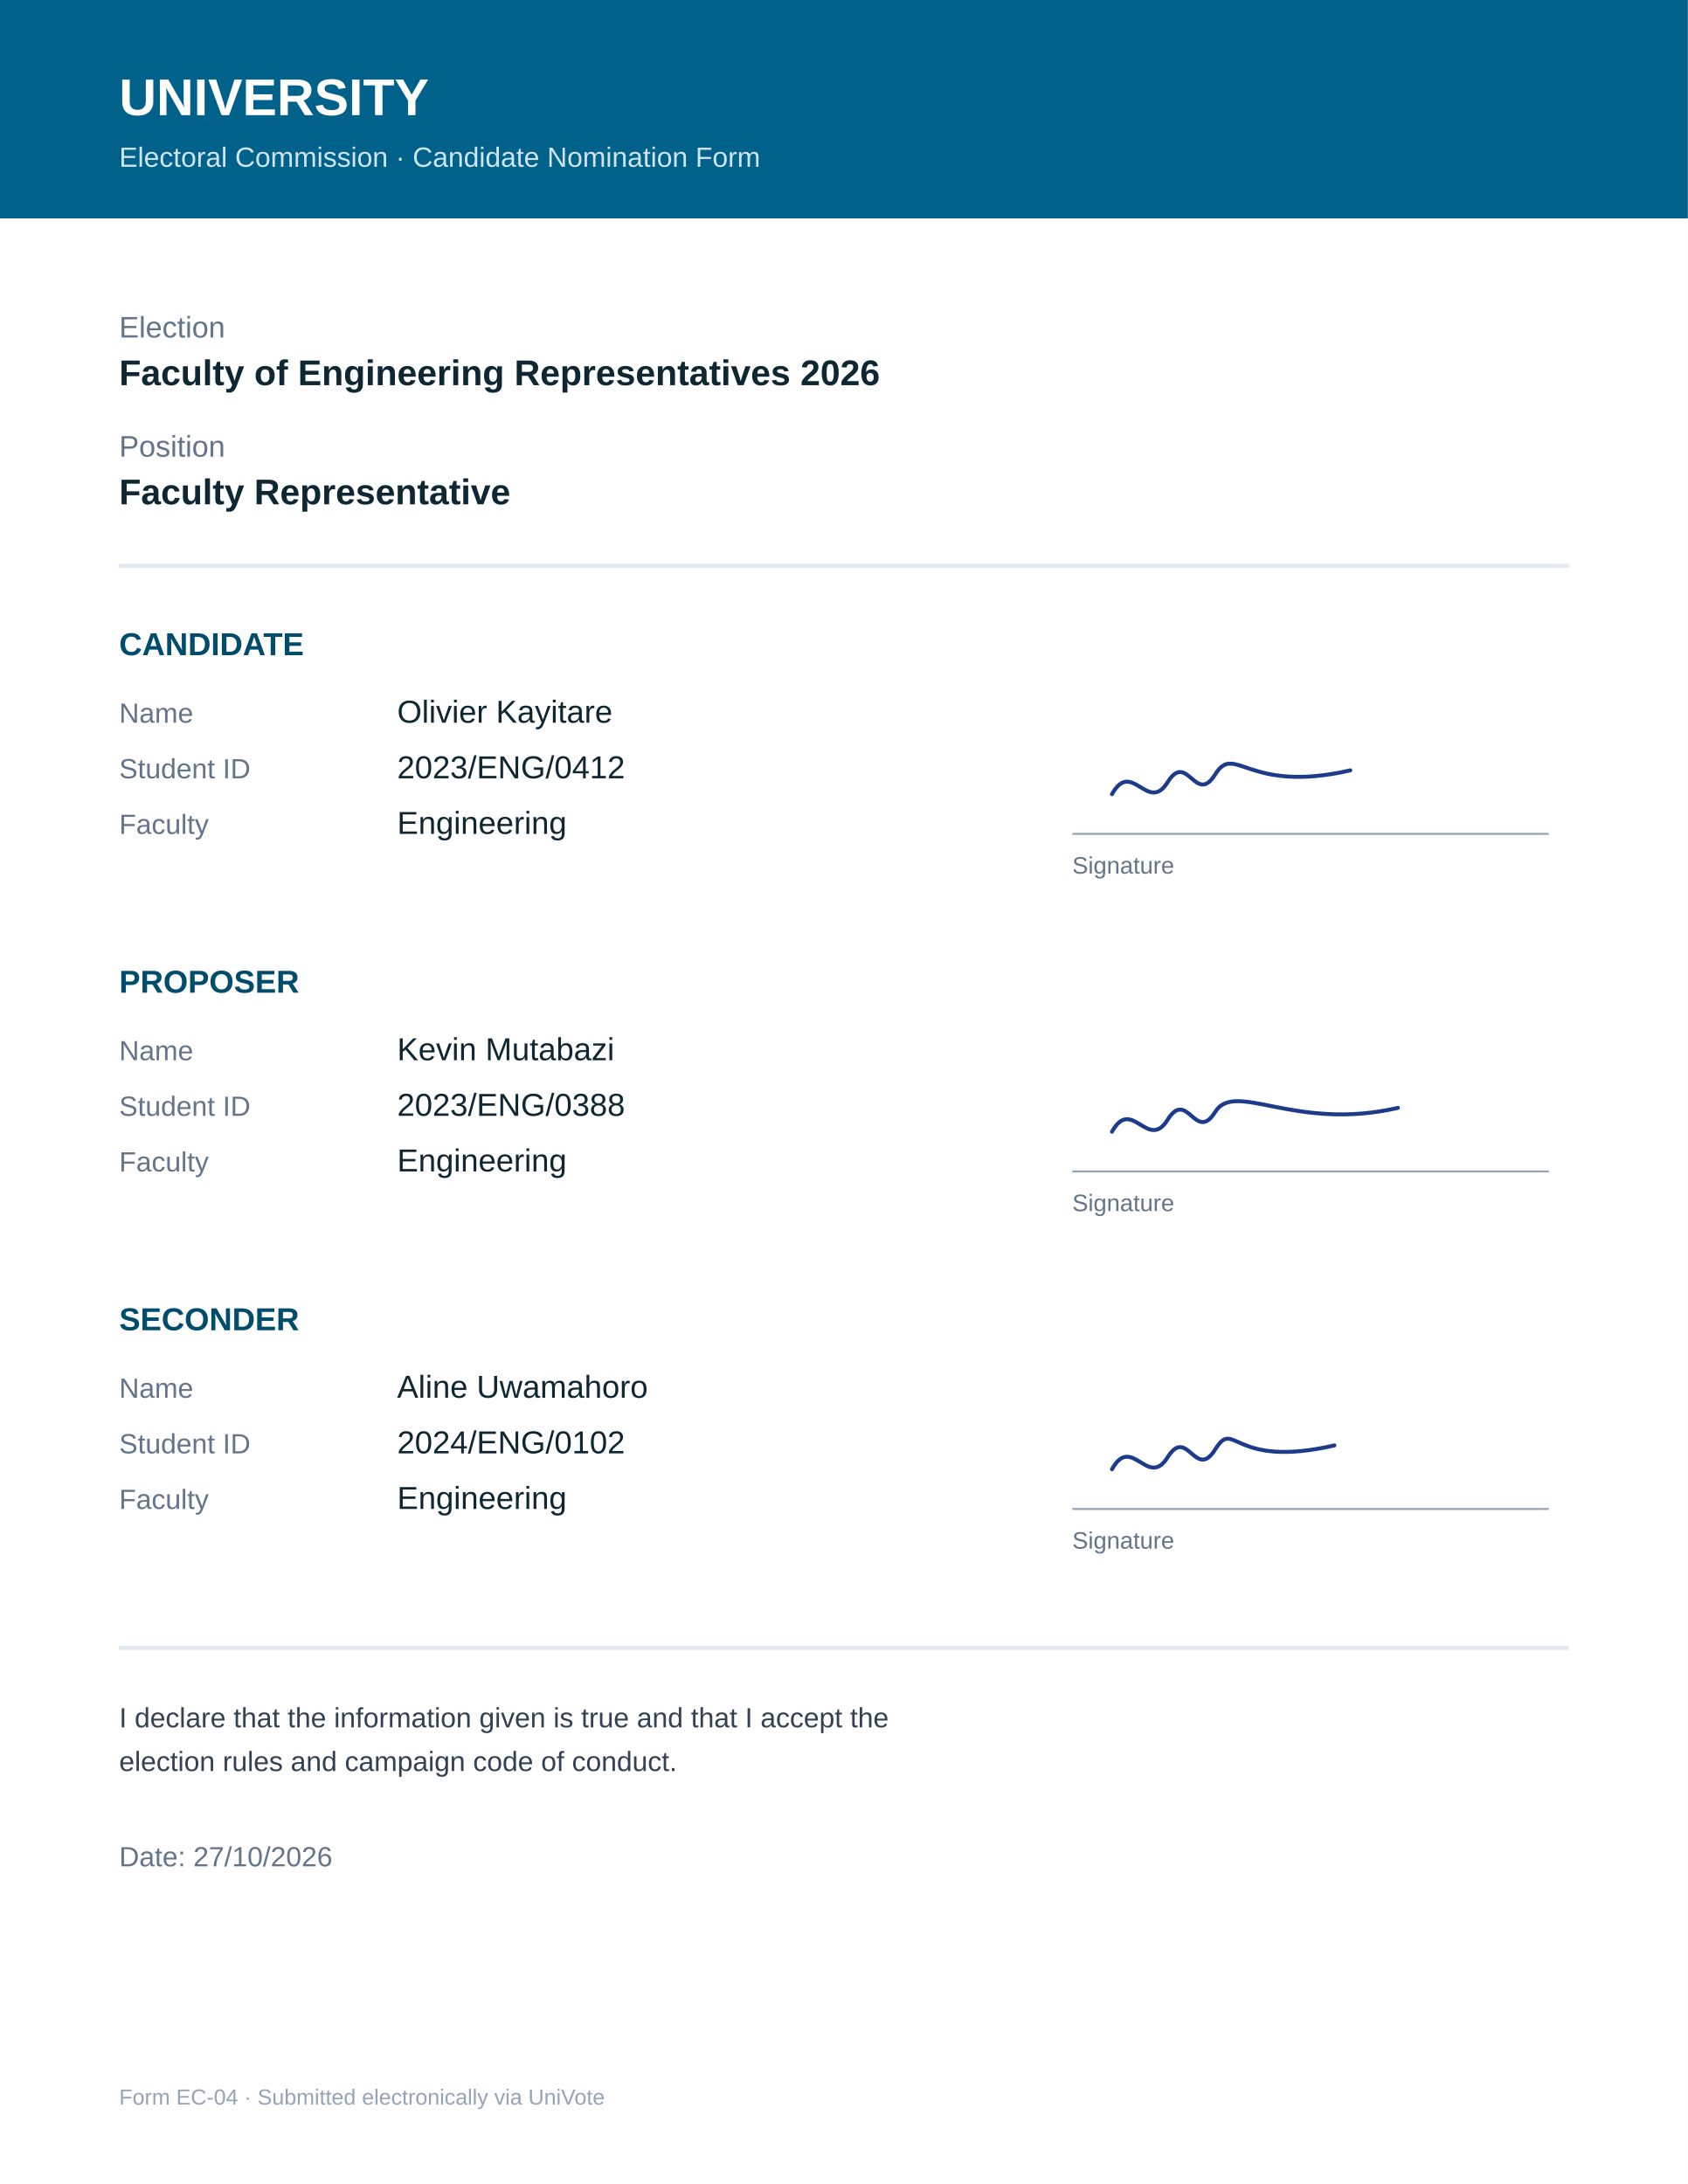
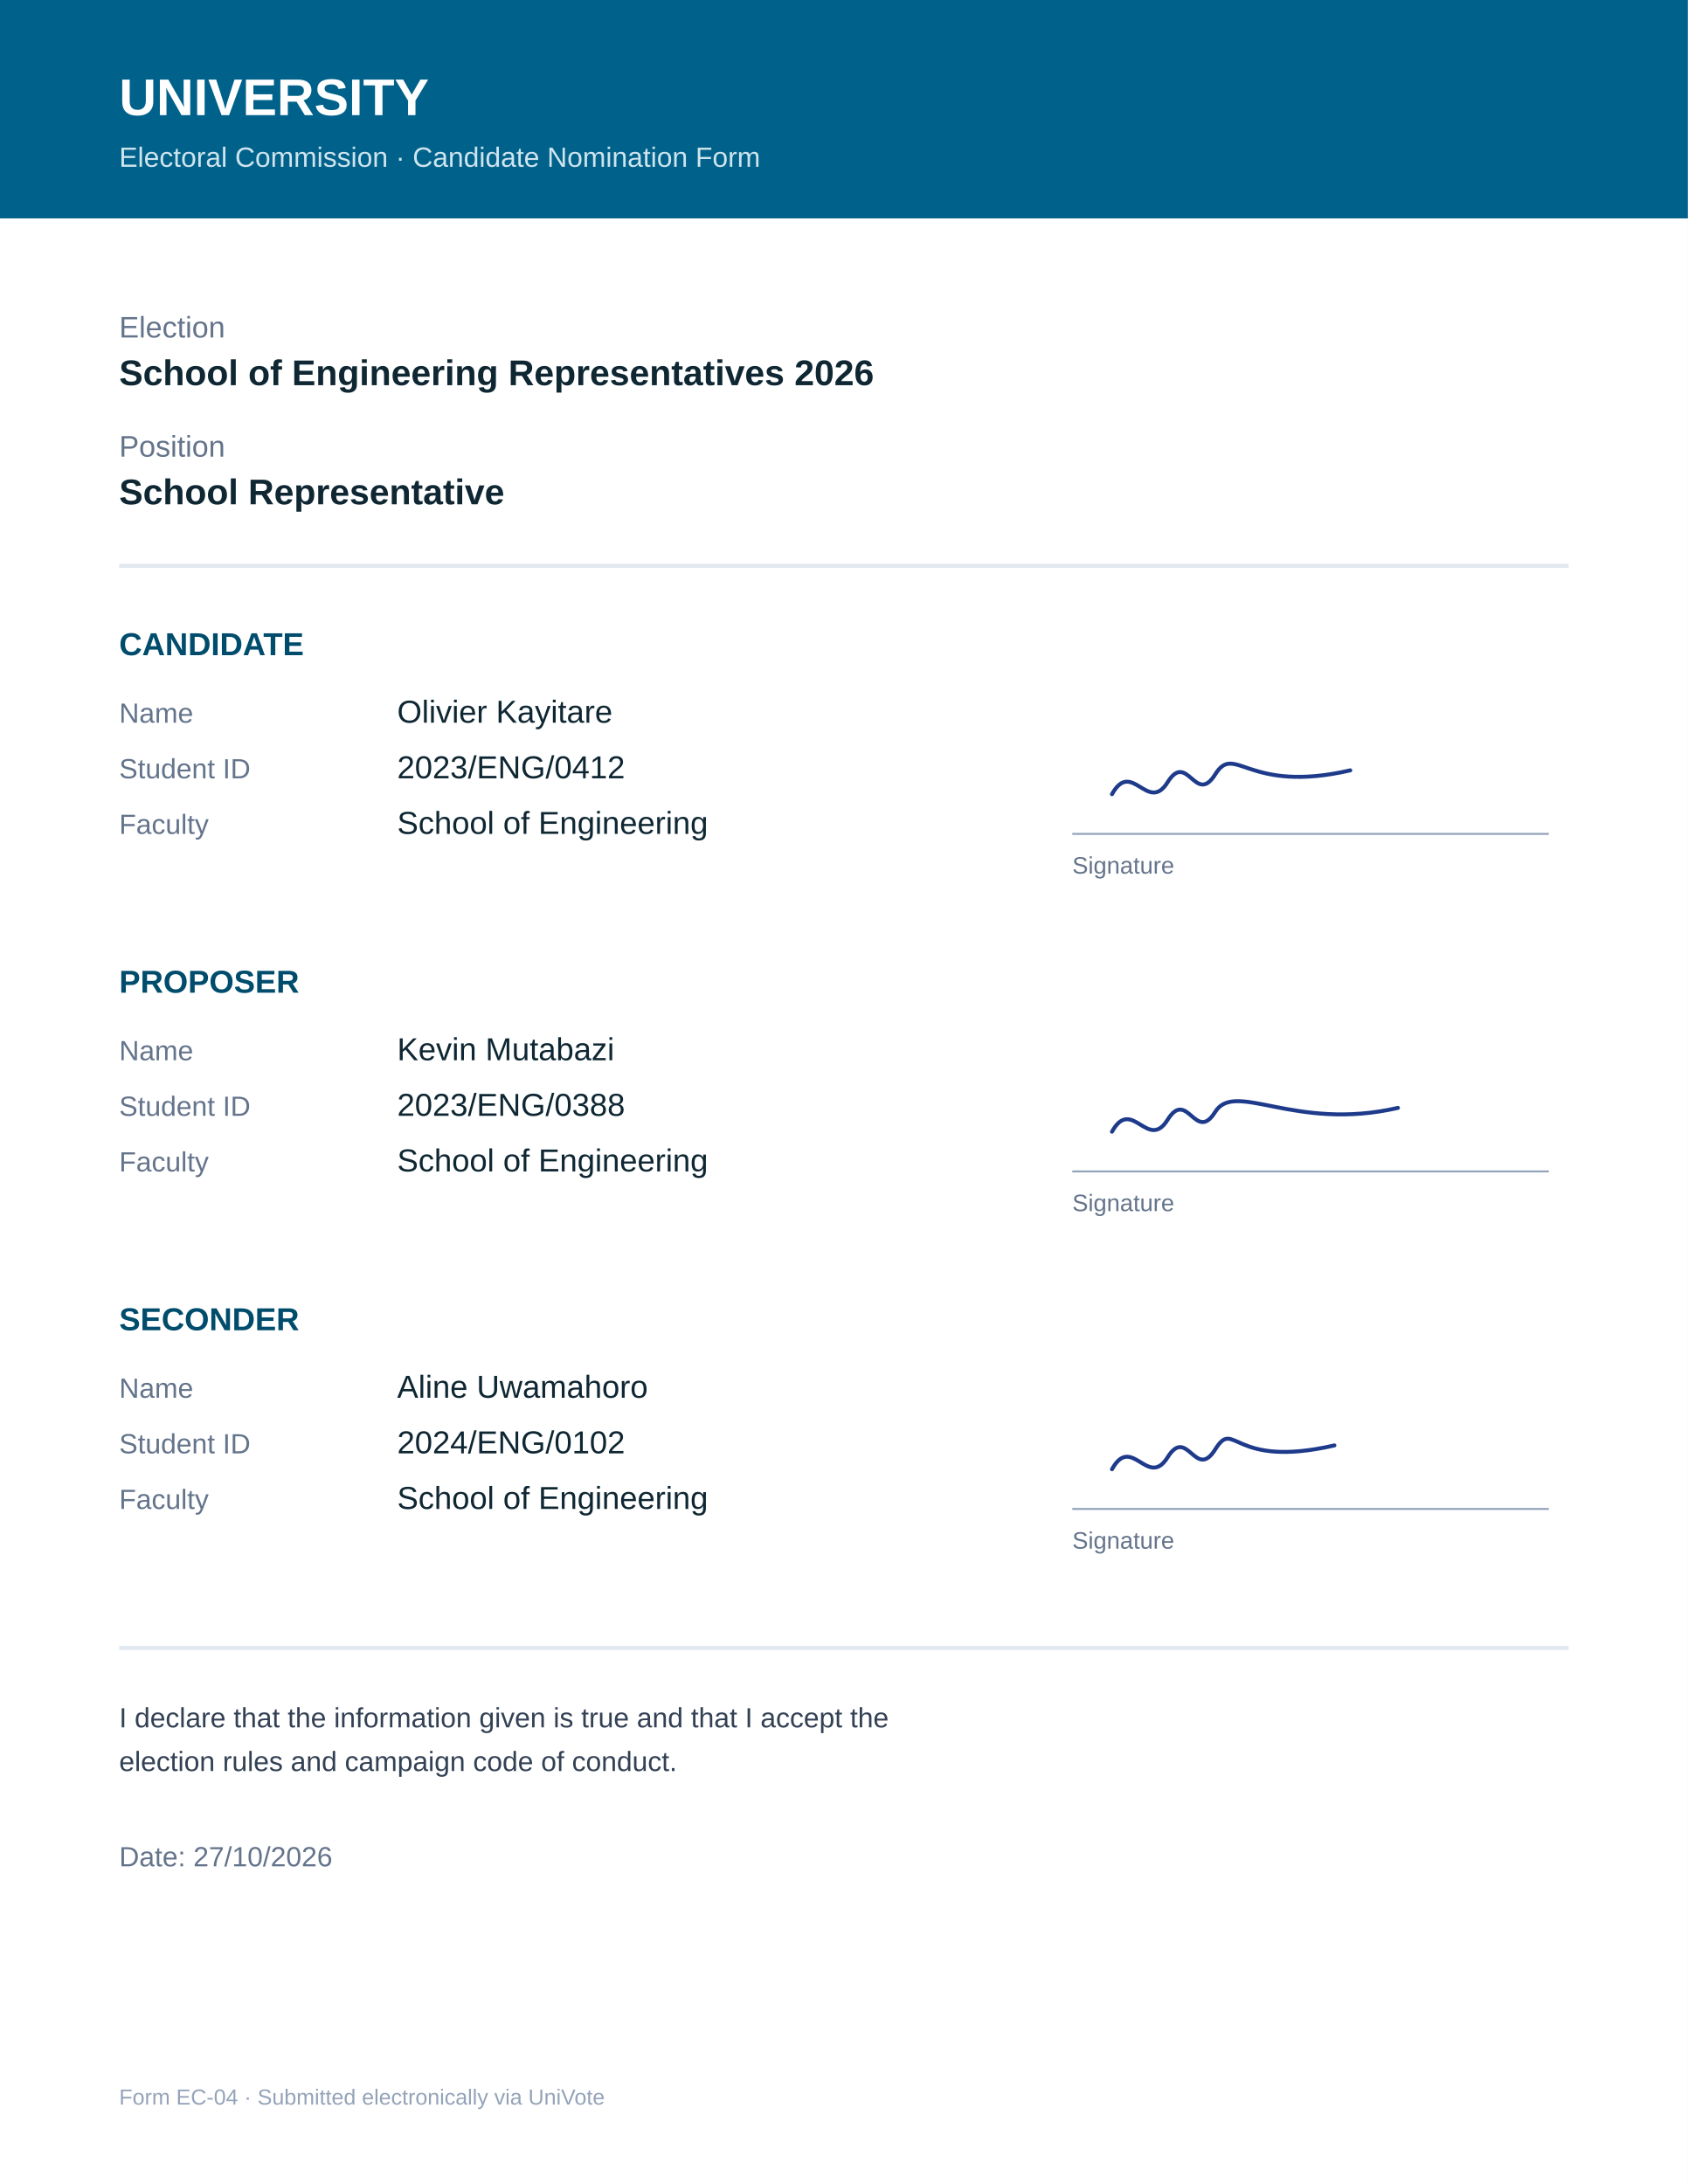
<svg xmlns="http://www.w3.org/2000/svg" viewBox="0 0 850 1100" width="850" height="1100">
  <rect width="850" height="1100" fill="#ffffff" />
  <rect width="850" height="110" fill="#00628b" />
  <text x="60" y="58" font-family="Arial, Helvetica, sans-serif" font-size="26" font-weight="700" fill="#ffffff">UNIVERSITY</text>
  <text x="60" y="84" font-family="Arial, Helvetica, sans-serif" font-size="14" fill="#cfe4ee">Electoral Commission · Candidate Nomination Form</text>
  <text x="60" y="170" font-family="Arial, Helvetica, sans-serif" font-size="15" fill="#64748b">Election</text>
-   <text x="60" y="194" font-family="Arial, Helvetica, sans-serif" font-size="18" font-weight="700" fill="#0f2733">Faculty of Engineering Representatives 2026</text>
+   <text x="60" y="194" font-family="Arial, Helvetica, sans-serif" font-size="18" font-weight="700" fill="#0f2733">School of Engineering Representatives 2026</text>
  <text x="60" y="230" font-family="Arial, Helvetica, sans-serif" font-size="15" fill="#64748b">Position</text>
-   <text x="60" y="254" font-family="Arial, Helvetica, sans-serif" font-size="18" font-weight="700" fill="#0f2733">Faculty Representative</text>
+   <text x="60" y="254" font-family="Arial, Helvetica, sans-serif" font-size="18" font-weight="700" fill="#0f2733">School Representative</text>
  <line x1="60" y1="285" x2="790" y2="285" stroke="#e2e8f0" stroke-width="2" />
  <text x="60" y="330" font-family="Arial, Helvetica, sans-serif" font-size="16" font-weight="700" fill="#004c6c">CANDIDATE</text>
  <text x="60" y="364" font-family="Arial, Helvetica, sans-serif" font-size="14" fill="#64748b">Name</text>
  <text x="200" y="364" font-family="Arial, Helvetica, sans-serif" font-size="16" fill="#0f2733">Olivier Kayitare</text>
  <text x="60" y="392" font-family="Arial, Helvetica, sans-serif" font-size="14" fill="#64748b">Student ID</text>
  <text x="200" y="392" font-family="Arial, Helvetica, sans-serif" font-size="16" fill="#0f2733">2023/ENG/0412</text>
  <text x="60" y="420" font-family="Arial, Helvetica, sans-serif" font-size="14" fill="#64748b">Faculty</text>
-   <text x="200" y="420" font-family="Arial, Helvetica, sans-serif" font-size="16" fill="#0f2733">Engineering</text>
+   <text x="200" y="420" font-family="Arial, Helvetica, sans-serif" font-size="16" fill="#0f2733">School of Engineering</text>
  <path d="M560 400c10-18 18 10 28-6s14 12 24-4 16 10 68 -2" fill="none" stroke="#1e3a8a" stroke-width="2" stroke-linecap="round" />
  <line x1="540" y1="420" x2="780" y2="420" stroke="#94a3b8" />
  <text x="540" y="440" font-family="Arial, Helvetica, sans-serif" font-size="12" fill="#64748b">Signature</text>
  <text x="60" y="500" font-family="Arial, Helvetica, sans-serif" font-size="16" font-weight="700" fill="#004c6c">PROPOSER</text>
  <text x="60" y="534" font-family="Arial, Helvetica, sans-serif" font-size="14" fill="#64748b">Name</text>
  <text x="200" y="534" font-family="Arial, Helvetica, sans-serif" font-size="16" fill="#0f2733">Kevin Mutabazi</text>
  <text x="60" y="562" font-family="Arial, Helvetica, sans-serif" font-size="14" fill="#64748b">Student ID</text>
  <text x="200" y="562" font-family="Arial, Helvetica, sans-serif" font-size="16" fill="#0f2733">2023/ENG/0388</text>
  <text x="60" y="590" font-family="Arial, Helvetica, sans-serif" font-size="14" fill="#64748b">Faculty</text>
-   <text x="200" y="590" font-family="Arial, Helvetica, sans-serif" font-size="16" fill="#0f2733">Engineering</text>
+   <text x="200" y="590" font-family="Arial, Helvetica, sans-serif" font-size="16" fill="#0f2733">School of Engineering</text>
  <path d="M560 570c10-18 18 10 28-6s14 12 24-4 40 10 92 -2" fill="none" stroke="#1e3a8a" stroke-width="2" stroke-linecap="round" />
  <line x1="540" y1="590" x2="780" y2="590" stroke="#94a3b8" />
  <text x="540" y="610" font-family="Arial, Helvetica, sans-serif" font-size="12" fill="#64748b">Signature</text>
  <text x="60" y="670" font-family="Arial, Helvetica, sans-serif" font-size="16" font-weight="700" fill="#004c6c">SECONDER</text>
  <text x="60" y="704" font-family="Arial, Helvetica, sans-serif" font-size="14" fill="#64748b">Name</text>
  <text x="200" y="704" font-family="Arial, Helvetica, sans-serif" font-size="16" fill="#0f2733">Aline Uwamahoro</text>
  <text x="60" y="732" font-family="Arial, Helvetica, sans-serif" font-size="14" fill="#64748b">Student ID</text>
  <text x="200" y="732" font-family="Arial, Helvetica, sans-serif" font-size="16" fill="#0f2733">2024/ENG/0102</text>
  <text x="60" y="760" font-family="Arial, Helvetica, sans-serif" font-size="14" fill="#64748b">Faculty</text>
-   <text x="200" y="760" font-family="Arial, Helvetica, sans-serif" font-size="16" fill="#0f2733">Engineering</text>
+   <text x="200" y="760" font-family="Arial, Helvetica, sans-serif" font-size="16" fill="#0f2733">School of Engineering</text>
  <path d="M560 740c10-18 18 10 28-6s14 12 24-4 8 10 60 -2" fill="none" stroke="#1e3a8a" stroke-width="2" stroke-linecap="round" />
  <line x1="540" y1="760" x2="780" y2="760" stroke="#94a3b8" />
  <text x="540" y="780" font-family="Arial, Helvetica, sans-serif" font-size="12" fill="#64748b">Signature</text>
  <line x1="60" y1="830" x2="790" y2="830" stroke="#e2e8f0" stroke-width="2" />
  <text x="60" y="870" font-family="Arial, Helvetica, sans-serif" font-size="14" fill="#334155">I declare that the information given is true and that I accept the</text>
  <text x="60" y="892" font-family="Arial, Helvetica, sans-serif" font-size="14" fill="#334155">election rules and campaign code of conduct.</text>
  <text x="60" y="940" font-family="Arial, Helvetica, sans-serif" font-size="14" fill="#64748b">Date: 27/10/2026</text>
  <text x="60" y="1060" font-family="Arial, Helvetica, sans-serif" font-size="11" fill="#94a3b8">Form EC-04 · Submitted electronically via UniVote</text>
</svg>
